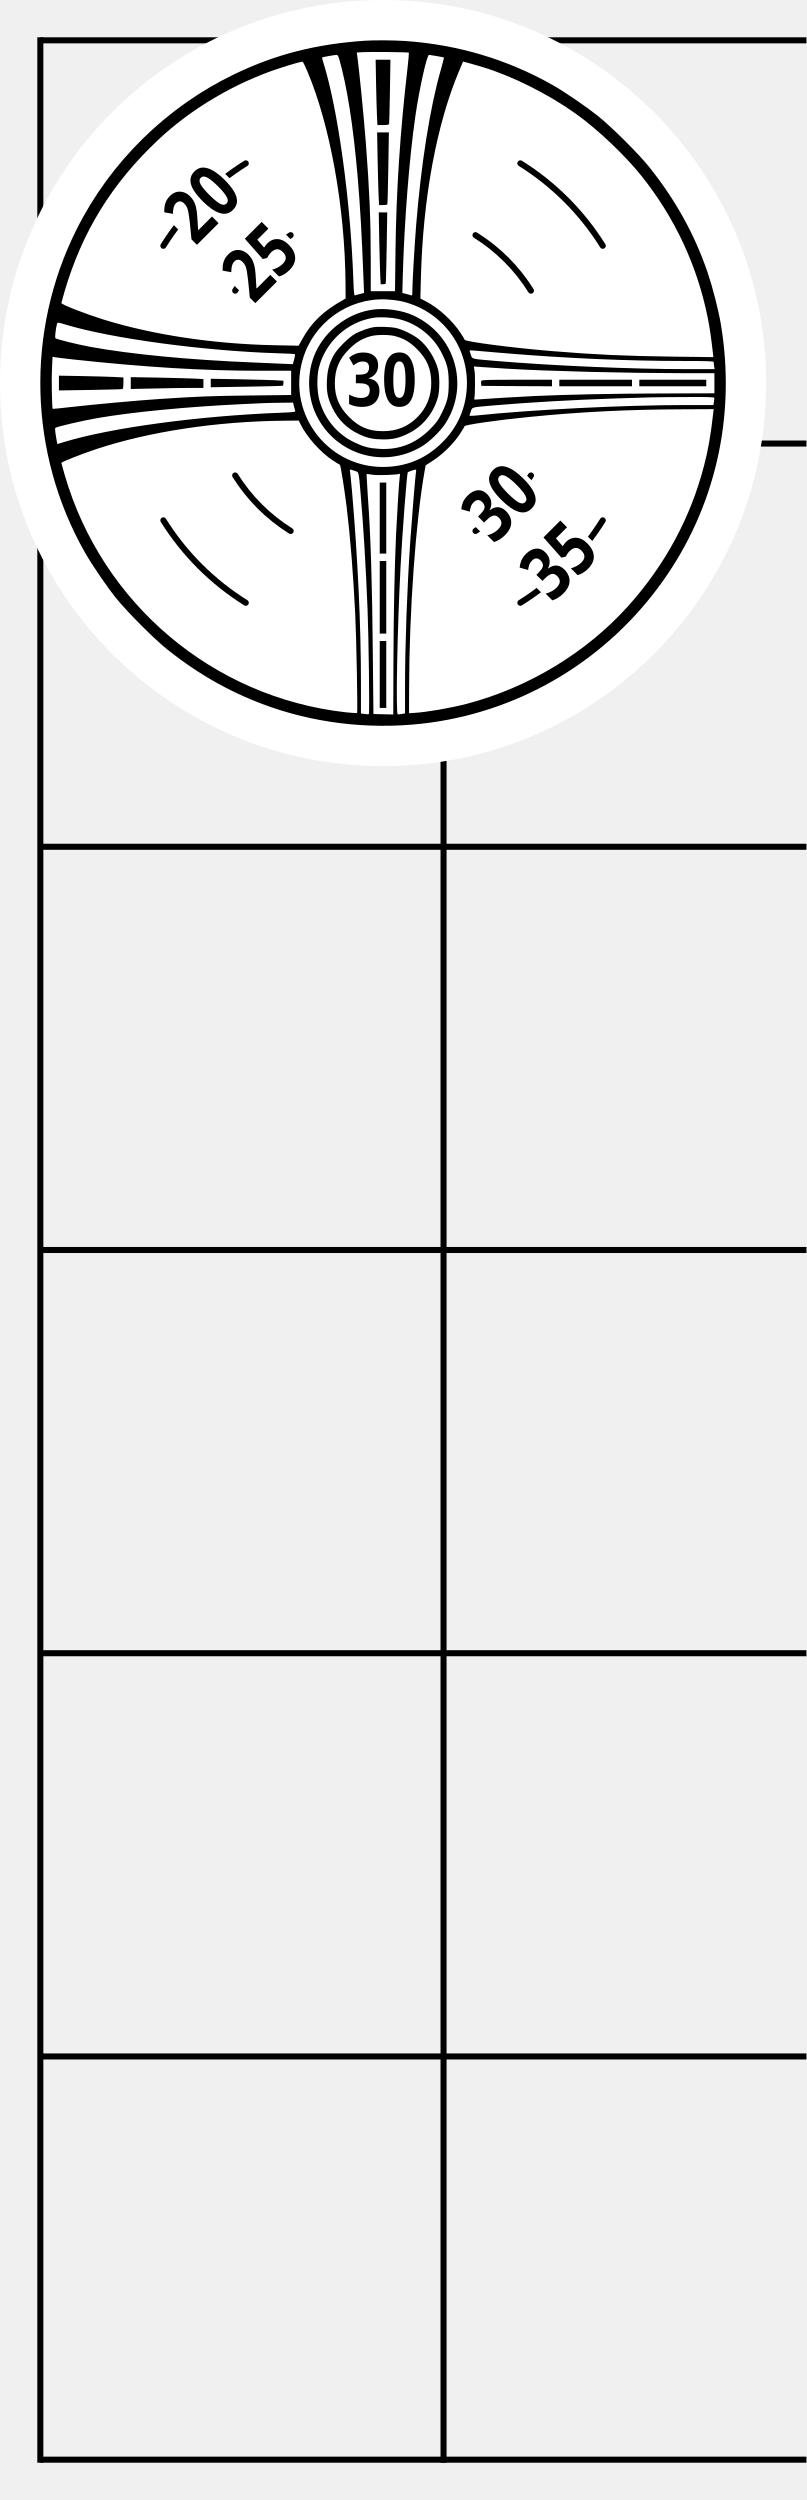
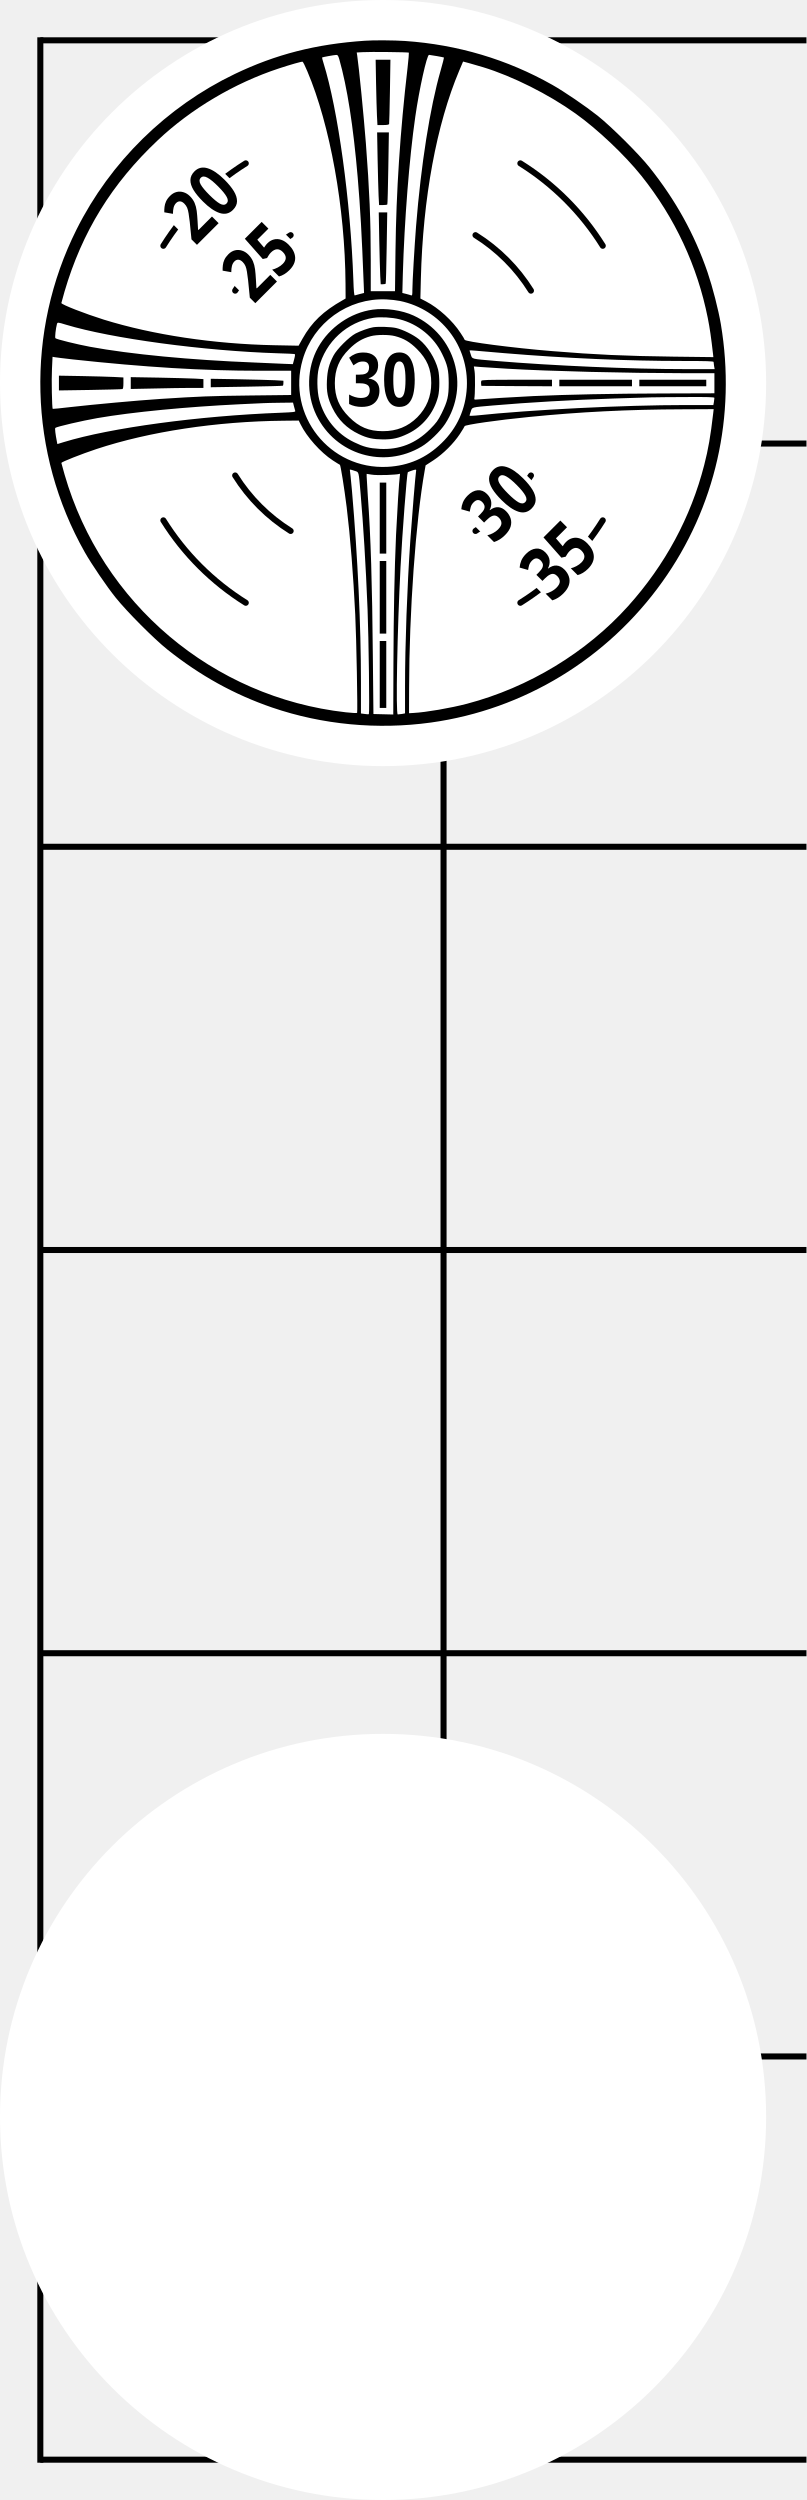
<svg xmlns="http://www.w3.org/2000/svg" xmlns:xlink="http://www.w3.org/1999/xlink" width="200mm" height="620mm" viewBox="0 0 200 620" version="1.1" id="svg8">
  <defs id="defs2" />
  <g id="layer1" transform="translate(0,323)">
    <path style="fill:none;stroke:#000000;stroke-width:1.5;stroke-linecap:butt;stroke-linejoin:miter;stroke-miterlimit:4;stroke-dasharray:none;stroke-opacity:1" d="M 10,287 H 200" id="path41" />
    <use x="0" y="0" xlink:href="#path41" id="use848" transform="translate(0,-100)" width="100%" height="100%" />
    <use x="0" y="0" xlink:href="#path41" id="use852" transform="translate(0,-200)" width="100%" height="100%" />
    <use x="0" y="0" xlink:href="#path41" id="use854" transform="translate(0,-300)" width="100%" height="100%" />
    <use x="0" y="0" xlink:href="#path41" id="use856" transform="translate(0,-400)" width="100%" height="100%" />
    <use x="0" y="0" xlink:href="#path41" id="use858" transform="translate(0,-500)" width="100%" height="100%" />
    <use x="0" y="0" xlink:href="#path41" id="use860" transform="translate(0,-600)" width="100%" height="100%" />
    <path style="fill:none;stroke:#000000;stroke-width:1.5;stroke-linecap:butt;stroke-linejoin:miter;stroke-miterlimit:4;stroke-dasharray:none;stroke-opacity:1" d="m 10,-313.75 v 601.5" id="path862" />
    <use x="0" y="0" xlink:href="#path862" id="use864" transform="translate(100)" width="100%" height="100%" />
    <circle style="opacity:1;fill:#ffffff;fill-opacity:1;fill-rule:nonzero;stroke:none;stroke-width:2;stroke-linecap:round;stroke-linejoin:round;stroke-miterlimit:4;stroke-dasharray:none;stroke-dashoffset:0;stroke-opacity:1;paint-order:markers stroke fill" id="path17" cx="95" cy="-228" r="95" />
    <path id="path354" style="fill:#000000;stroke:none;stroke-width:0.035" d="m 94.175,-155.74 v 8.3 h 0.81 0.81 v -8.3 -8.3 h -0.81 -0.81 z m 0,-19.131 v 9.009 h 0.81 0.81 v -9.009 -9.009 h -0.81 -0.81 z m 0,-19.637 v 8.806 h 0.81 0.81 v -8.806 -8.806 h -0.81 -0.81 z m 64.378,-33.505 v 0.81 h 8.3 8.3 v -0.81 -0.81 h -8.3 -8.3 z m -19.84,0 v 0.81 h 9.009 9.009 v -0.81 -0.81 h -9.009 -9.009 z m -19.354,-0.526 c -0.061,0.162 -0.081,0.506 -0.041,0.769 l 0.061,0.466 8.766,0.061 8.746,0.04 v -0.81 -0.81 h -8.705 c -7.369,0 -8.725,0.041 -8.827,0.283 z m -67.091,0.526 v 1.053 l 8.867,-0.142 c 4.859,-0.081 8.908,-0.182 9.009,-0.243 0.081,-0.041 0.142,-0.344 0.142,-0.668 v -0.567 l -2.065,-0.121 c -1.154,-0.061 -5.203,-0.162 -9.009,-0.243 l -6.944,-0.121 z m -19.84,0.02 v 1.458 l 5.932,-0.121 c 3.239,-0.081 7.308,-0.142 9.009,-0.142 h 3.077 v -1.093 -1.093 l -2.065,-0.121 c -1.154,-0.061 -5.203,-0.162 -9.009,-0.243 l -6.944,-0.121 z m -17.815,-0.02 v 1.842 l 7.754,-0.121 c 4.251,-0.081 7.855,-0.162 7.997,-0.223 0.162,-0.041 0.243,-0.526 0.243,-1.478 v -1.397 l -2.267,-0.121 c -1.255,-0.061 -4.859,-0.162 -7.997,-0.223 l -5.729,-0.101 z m 77.942,-13.827 c -1.053,0.162 -3.178,0.931 -4.353,1.539 -1.62,0.85 -4.656,3.887 -5.507,5.507 -1.113,2.146 -1.498,3.624 -1.62,6.175 -0.121,2.814 0.202,4.413 1.356,6.782 1.458,2.976 3.583,5.081 6.579,6.499 2.065,0.992 3.543,1.296 5.972,1.316 2.49,0 3.907,-0.324 6.175,-1.417 3.685,-1.761 6.418,-5.122 7.49,-9.232 0.405,-1.599 0.405,-5.081 0,-6.681 -0.729,-2.794 -2.632,-5.81 -4.717,-7.49 -1.437,-1.154 -3.988,-2.409 -5.709,-2.814 -1.215,-0.283 -4.413,-0.385 -5.668,-0.182 z m 5.365,2.186 c 2.207,0.567 3.725,1.458 5.486,3.219 2.51,2.51 3.543,4.94 3.543,8.422 0,3.34 -1.154,6.175 -3.462,8.503 -2.348,2.328 -5.081,3.442 -8.523,3.442 -3.502,0 -5.871,-0.992 -8.402,-3.523 -2.47,-2.47 -3.523,-4.98 -3.523,-8.381 0,-3.421 1.073,-5.992 3.543,-8.442 1.721,-1.721 3.28,-2.652 5.385,-3.219 1.458,-0.385 4.454,-0.405 5.952,-0.02 z m -5.446,-6.559 c -5.547,0.749 -10.79,4.373 -13.584,9.373 -2.814,5.041 -2.976,11.56 -0.425,16.823 4.778,9.798 16.702,13.361 26.075,7.774 1.883,-1.113 4.596,-3.725 5.851,-5.628 6.195,-9.454 2.531,-22.087 -7.814,-26.865 -2.834,-1.316 -6.944,-1.923 -10.102,-1.478 z m 6.66,2.409 c 4.535,1.154 8.503,4.393 10.527,8.604 1.336,2.733 1.599,3.988 1.62,7.187 0,3.3 -0.283,4.494 -1.741,7.49 -0.911,1.822 -1.296,2.348 -2.895,3.968 -3.543,3.543 -7.592,5.142 -12.471,4.879 -2.612,-0.142 -4.008,-0.506 -6.377,-1.66 -4.251,-2.045 -7.389,-5.891 -8.624,-10.527 -0.567,-2.146 -0.628,-5.851 -0.101,-7.895 1.66,-6.499 7.025,-11.418 13.584,-12.43 1.68,-0.263 4.616,-0.101 6.478,0.385 z m -5.081,-19.698 c 0.081,3.765 0.182,7.774 0.243,8.908 l 0.121,2.085 h 0.567 c 0.324,0 0.628,-0.061 0.668,-0.162 0.061,-0.081 0.162,-4.089 0.243,-8.908 l 0.142,-8.746 h -1.053 -1.053 z m -0.405,-19.941 c 0.081,3.705 0.182,7.774 0.243,9.009 l 0.121,2.288 h 0.972 c 0.547,0 1.032,-0.061 1.073,-0.162 0.061,-0.081 0.162,-4.13 0.243,-9.009 l 0.142,-8.847 h -1.458 -1.458 z m -0.385,-18.929 c 0.061,3.219 0.162,6.863 0.223,8.098 l 0.121,2.288 h 1.397 c 0.951,0 1.437,-0.081 1.498,-0.263 0.041,-0.121 0.121,-3.765 0.202,-8.098 l 0.121,-7.835 h -1.842 -1.822 z m -2.733,-10.527 c -12.228,0.83 -22.148,3.381 -32.29,8.24 -16.924,8.118 -30.893,21.844 -39.254,38.566 -12.673,25.306 -11.904,55.45 2.065,80.088 1.64,2.895 5.405,8.442 7.652,11.236 2.774,3.462 9.535,10.244 12.835,12.876 8.138,6.478 16.52,11.114 25.933,14.353 12.471,4.272 26.176,5.567 39.436,3.725 23.038,-3.219 43.728,-15.811 57.353,-34.902 13.179,-18.443 18.321,-41.096 14.515,-63.872 -0.607,-3.583 -2.045,-9.191 -3.32,-12.936 -3.239,-9.414 -7.875,-17.795 -14.353,-25.933 -2.632,-3.32 -9.434,-10.082 -12.876,-12.835 -2.814,-2.247 -8.381,-6.053 -11.236,-7.652 -11.195,-6.337 -23.524,-10.001 -36.541,-10.892 -2.713,-0.182 -7.774,-0.223 -9.92,-0.061 z m 10.871,2.956 c 0.041,0.061 -0.101,1.721 -0.324,3.725 -1.842,15.791 -2.814,30.65 -2.996,45.409 l -0.121,10.021 h -2.996 -3.016 v -7.693 c 0,-9.819 -0.324,-17.41 -1.215,-29.051 -0.526,-6.802 -1.741,-19.03 -2.146,-21.702 l -0.121,-0.749 1.498,-0.081 c 1.863,-0.121 11.296,0 11.438,0.121 z m -17.269,1.599 c 1.964,6.903 3.482,16.52 4.575,29.314 0.668,7.976 0.992,13.665 1.498,26.642 l 0.081,2.045 -1.053,0.263 c -0.567,0.142 -1.134,0.304 -1.255,0.344 -0.142,0.061 -0.263,-1.134 -0.344,-3.786 -0.688,-19.577 -3.806,-42.331 -7.41,-53.851 -0.223,-0.709 -0.385,-1.336 -0.344,-1.377 0.101,-0.081 2.935,-0.607 3.502,-0.628 0.364,-0.02 0.486,0.162 0.749,1.032 z m 24.192,-0.749 c 0.931,0.162 1.741,0.324 1.782,0.364 0.041,0.041 -0.344,1.478 -0.83,3.219 -2.632,9.151 -4.859,23.261 -6.094,38.627 -0.385,5 -0.911,13.807 -0.911,15.771 0,1.275 -0.041,1.458 -0.324,1.356 -0.182,-0.081 -0.749,-0.223 -1.255,-0.364 l -0.911,-0.223 0.121,-4.676 c 0.385,-13.179 1.599,-28.747 3.097,-39.092 0.972,-6.762 2.854,-15.285 3.401,-15.285 0.121,0 0.992,0.142 1.923,0.304 z m -32.108,3.765 c 5.648,13.321 9.353,33.869 9.474,52.717 l 0.02,3.644 -0.668,0.385 c -4.879,2.753 -7.713,5.466 -10.021,9.576 l -0.972,1.741 -6.094,-0.121 c -14.981,-0.304 -30.023,-2.571 -42.19,-6.337 -4.656,-1.458 -10.547,-3.745 -10.547,-4.13 0,-0.081 0.364,-1.356 0.79,-2.854 4.332,-14.779 11.742,-26.784 23.099,-37.493 8.26,-7.814 19.07,-14.212 30.083,-17.835 2.895,-0.952 5.588,-1.721 5.851,-1.66 0.121,0.041 0.648,1.093 1.174,2.369 z m 43.566,-1.012 c 7.308,2.227 16.277,6.721 22.978,11.519 5.405,3.846 12.167,10.264 16.277,15.386 8.341,10.426 13.928,22.411 16.499,35.327 0.506,2.551 0.83,4.838 1.316,9.09 l 0.061,0.587 -9.839,-0.121 c -12.268,-0.162 -19.354,-0.486 -30.185,-1.377 -9.738,-0.79 -21.662,-2.348 -21.662,-2.814 0,-0.081 -0.445,-0.85 -1.012,-1.68 -1.964,-3.037 -5.486,-6.235 -8.584,-7.835 l -1.377,-0.709 0.121,-4.919 c 0.506,-20.022 3.887,-38.262 9.515,-51.603 l 0.952,-2.247 1.458,0.385 c 0.81,0.223 2.369,0.668 3.482,1.012 z m -20.569,57.98 c 10.122,2.126 17.086,11.155 16.56,21.439 -0.283,5.385 -2.389,10.062 -6.256,13.807 -3.765,3.685 -8.199,5.628 -13.442,5.891 -14.293,0.749 -25.022,-12.795 -21.014,-26.581 2.632,-9.151 11.296,-15.386 20.771,-14.941 1.073,0.041 2.591,0.223 3.381,0.385 z m -82.902,5.871 c 11.276,3.421 34.173,6.519 52.656,7.106 2.126,0.061 3.948,0.142 4.089,0.182 0.162,0.061 0.142,0.405 -0.101,1.296 l -0.324,1.215 -2.146,-0.081 c -1.174,-0.061 -4.494,-0.202 -7.389,-0.324 -15.851,-0.628 -30.711,-2.045 -40.793,-3.907 -3.239,-0.607 -8.28,-1.842 -8.563,-2.126 -0.162,-0.162 0.081,-2.409 0.385,-3.523 0.142,-0.445 0.223,-0.445 2.186,0.162 z m 108.936,7.086 c 15.123,1.255 30.266,1.923 43.89,1.923 6.134,0 7.835,0.061 7.835,0.243 0,0.142 0.061,0.607 0.121,1.012 l 0.142,0.769 h -7.065 c -13.645,0 -33.12,-0.85 -47.15,-2.024 -6.316,-0.547 -5.871,-0.425 -6.256,-1.559 -0.182,-0.526 -0.324,-0.992 -0.324,-1.032 0,-0.061 0.668,-0.041 1.478,0.041 0.79,0.081 4.11,0.364 7.329,0.628 z m -107.398,1.518 c 18.159,1.964 32.452,2.834 46.563,2.834 h 7.794 v 3.016 2.996 l -10.224,0.121 c -9.94,0.121 -12.45,0.223 -22.168,0.85 -5.83,0.385 -16.661,1.377 -22.35,2.024 -2.389,0.283 -4.373,0.486 -4.393,0.445 -0.182,-0.182 -0.324,-7.369 -0.182,-9.92 l 0.142,-2.996 0.547,0.101 c 0.283,0.061 2.207,0.283 4.272,0.526 z m 108.005,2.328 c 10.527,0.628 29.314,1.093 44.295,1.113 h 7.025 v 2.49 2.49 l -12.795,0.041 c -12.693,0.041 -23.443,0.263 -32.047,0.648 -3.907,0.182 -13.24,0.749 -14.374,0.871 -0.263,0.02 -0.385,-0.061 -0.324,-0.263 0.182,-0.81 0.243,-5.709 0.061,-6.762 l -0.182,-1.194 1.741,0.142 c 0.952,0.061 3.927,0.263 6.6,0.425 z m 51.32,7.227 c 0,0.142 -0.061,0.607 -0.121,1.012 l -0.142,0.769 h -6.903 c -15.224,0 -38.303,1.154 -52.089,2.612 -0.81,0.081 -1.478,0.081 -1.478,0.02 0,-0.081 0.142,-0.547 0.324,-1.053 0.364,-1.093 0,-0.992 5.547,-1.478 8.665,-0.749 19.556,-1.377 29.861,-1.721 8.928,-0.304 9.576,-0.324 17.775,-0.364 5.668,-0.041 7.227,0.02 7.227,0.202 z m -104.28,2.065 c 0.121,0.486 0.263,1.012 0.324,1.174 0.101,0.263 -0.425,0.324 -3.482,0.445 -20.427,0.769 -42.352,3.745 -53.932,7.288 l -1.579,0.486 -0.101,-0.526 c -0.385,-1.943 -0.547,-3.34 -0.405,-3.482 0.304,-0.304 6.701,-1.782 10.406,-2.429 8.827,-1.518 22.046,-2.794 35.428,-3.442 2.51,-0.121 5.061,-0.243 5.668,-0.263 0.607,-0.041 2.531,-0.081 4.272,-0.101 l 3.178,-0.041 z m 103.976,1.782 c -0.648,5.628 -1.215,8.887 -2.227,12.815 -3.32,12.957 -9.677,24.739 -18.848,34.962 -10.345,11.519 -24.678,20.204 -39.963,24.233 -4.11,1.073 -10.163,2.126 -13.321,2.288 l -1.073,0.061 0.02,-6.276 c 0.02,-18.787 1.66,-41.582 3.867,-53.911 l 0.223,-1.275 1.964,-1.275 c 2.45,-1.62 4.96,-4.13 6.519,-6.478 0.648,-0.992 1.194,-1.883 1.194,-1.964 0,-0.344 8.3,-1.539 15.993,-2.288 12.531,-1.255 24.597,-1.862 38.121,-1.903 l 7.652,-0.04 z m -102.336,2.693 c 1.518,3.118 4.96,6.984 7.997,8.968 0.891,0.567 1.68,1.073 1.761,1.093 0.182,0.081 1.073,5.648 1.68,10.487 0.911,7.47 1.64,16.783 2.126,26.622 0.304,6.215 0.628,24.253 0.466,24.415 -0.101,0.081 -1.336,0.02 -2.794,-0.142 -32.999,-3.705 -60.531,-26.986 -69.763,-58.993 -0.425,-1.498 -0.79,-2.794 -0.79,-2.854 0,-0.243 5.041,-2.227 8.705,-3.442 13.098,-4.332 29.78,-6.863 46.401,-7.025 l 3.765,-0.041 z m 13.422,11.56 c 1.093,0.364 0.972,-0.041 1.458,5.446 0.688,7.997 1.296,17.775 1.741,28.849 0.283,7.207 0.526,25.933 0.324,26.055 -0.081,0.041 -0.547,0.02 -1.053,-0.061 l -0.911,-0.121 v -7.733 c 0,-14.171 -0.79,-30.812 -2.227,-47.494 -0.243,-2.612 -0.466,-4.879 -0.506,-5.021 -0.121,-0.324 0.041,-0.304 1.174,0.081 z m 15.224,0.121 c -0.121,0.587 -1.012,11.216 -1.417,17.066 -0.79,11.56 -1.316,25.954 -1.316,36.258 v 6.701 l -0.749,0.142 c -0.425,0.061 -0.891,0.121 -1.053,0.121 -0.526,0 -0.121,-20.953 0.688,-36.541 0.445,-8.604 1.579,-23.302 1.802,-23.524 0.101,-0.101 1.64,-0.648 1.903,-0.648 0.162,-0.02 0.223,0.142 0.142,0.425 z m -7.288,0.911 c 1.458,-0.061 2.794,-0.162 2.996,-0.243 0.324,-0.142 0.364,-0.081 0.263,0.526 -0.162,0.931 -0.668,8.948 -0.931,14.556 -0.385,8.725 -0.607,19.415 -0.648,31.946 l -0.041,12.612 -2.47,-0.061 -2.45,-0.061 -0.142,-13.969 c -0.162,-18.342 -0.526,-30.205 -1.255,-40.165 -0.142,-2.267 -0.283,-4.413 -0.283,-4.778 v -0.648 l 1.174,0.182 c 0.628,0.121 2.348,0.162 3.786,0.101 z" />
    <path style="opacity:1;fill:none;fill-opacity:1;fill-rule:nonzero;stroke:#000000;stroke-width:1.5;stroke-linecap:round;stroke-linejoin:round;stroke-miterlimit:4;stroke-dasharray:none;stroke-dashoffset:0;stroke-opacity:1;paint-order:markers stroke fill" id="path972" d="m 117.919,-264.678 a 43.25,43.25 0 0 1 13.759,13.759" />
    <path id="circle974" style="opacity:1;fill:none;fill-opacity:1;fill-rule:nonzero;stroke:#000000;stroke-width:1.5;stroke-linecap:round;stroke-linejoin:round;stroke-miterlimit:4;stroke-dasharray:none;stroke-dashoffset:0;stroke-opacity:1;paint-order:markers stroke fill" d="m 129.047,-282.487 a 64.25,64.25 0 0 1 20.44,20.44" />
    <path d="m 58.322,-250.919 a 43.25,43.25 0 0 1 13.759,-13.759" id="path1019" style="opacity:1;fill:none;fill-opacity:1;fill-rule:nonzero;stroke:#000000;stroke-width:1.5;stroke-linecap:round;stroke-linejoin:round;stroke-miterlimit:4;stroke-dasharray:none;stroke-dashoffset:0;stroke-opacity:1;paint-order:markers stroke fill" />
    <path d="m 40.513,-262.047 a 64.25,64.25 0 0 1 20.44,-20.44" style="opacity:1;fill:none;fill-opacity:1;fill-rule:nonzero;stroke:#000000;stroke-width:1.5;stroke-linecap:round;stroke-linejoin:round;stroke-miterlimit:4;stroke-dasharray:none;stroke-dashoffset:0;stroke-opacity:1;paint-order:markers stroke fill" id="path1021" />
    <path style="opacity:1;fill:none;fill-opacity:1;fill-rule:nonzero;stroke:#000000;stroke-width:1.5;stroke-linecap:round;stroke-linejoin:round;stroke-miterlimit:4;stroke-dasharray:none;stroke-dashoffset:0;stroke-opacity:1;paint-order:markers stroke fill" id="path1023" d="M 72.081,-191.322 A 43.25,43.25 0 0 1 58.322,-205.081" />
    <path id="path1025" style="opacity:1;fill:none;fill-opacity:1;fill-rule:nonzero;stroke:#000000;stroke-width:1.5;stroke-linecap:round;stroke-linejoin:round;stroke-miterlimit:4;stroke-dasharray:none;stroke-dashoffset:0;stroke-opacity:1;paint-order:markers stroke fill" d="M 60.953,-173.513 A 64.25,64.25 0 0 1 40.513,-193.953" />
    <path d="m 131.678,-205.081 a 43.25,43.25 0 0 1 -13.759,13.759" id="path1027" style="opacity:1;fill:none;fill-opacity:1;fill-rule:nonzero;stroke:#000000;stroke-width:1.5;stroke-linecap:round;stroke-linejoin:round;stroke-miterlimit:4;stroke-dasharray:none;stroke-dashoffset:0;stroke-opacity:1;paint-order:markers stroke fill" />
    <path d="m 149.487,-193.953 a 64.25,64.25 0 0 1 -20.44,20.44" style="opacity:1;fill:none;fill-opacity:1;fill-rule:nonzero;stroke:#000000;stroke-width:1.5;stroke-linecap:round;stroke-linejoin:round;stroke-miterlimit:4;stroke-dasharray:none;stroke-dashoffset:0;stroke-opacity:1;paint-order:markers stroke fill" id="path1029" />
    <text xml:space="preserve" style="font-style:normal;font-variant:normal;font-weight:bold;font-stretch:normal;font-size:16.729px;line-height:1000;font-family:'Tlwg Typewriter';-inkscape-font-specification:'Tlwg Typewriter Bold';letter-spacing:0px;word-spacing:0px;fill:#000000;fill-opacity:1;stroke:none;stroke-width:0.265" x="94.464" y="-202.347" id="text1083" transform="scale(0.9103436,1.098486)">
      <tspan id="tspan1081" x="94.464" y="-202.347" style="font-style:normal;font-variant:normal;font-weight:bold;font-stretch:normal;font-family:'Tlwg Typewriter';-inkscape-font-specification:'Tlwg Typewriter Bold';letter-spacing:0px;stroke-width:0.265">30</tspan>
    </text>
    <g id="g1148" transform="rotate(-45,108.8187,-123.4152)">
      <rect y="-171" x="164" height="12" width="18" id="rect1139" style="opacity:1;fill:#ffffff;fill-opacity:1;fill-rule:nonzero;stroke:none;stroke-width:1.5;stroke-linecap:round;stroke-linejoin:round;stroke-miterlimit:4;stroke-dasharray:none;stroke-dashoffset:0;stroke-opacity:1;paint-order:markers stroke fill" />
      <text xml:space="preserve" style="font-style:normal;font-variant:normal;font-weight:bold;font-stretch:normal;font-size:16.729px;line-height:1000;font-family:'Tlwg Typewriter';-inkscape-font-specification:'Tlwg Typewriter Bold';letter-spacing:0px;word-spacing:0px;fill:#000000;fill-opacity:1;stroke:none;stroke-width:0.265" x="180.146" y="-144.996" id="text1143" transform="scale(0.9103436,1.098486)">
        <tspan id="tspan1141" x="180.146" y="-144.996" style="font-style:normal;font-variant:normal;font-weight:bold;font-stretch:normal;font-family:'Tlwg Typewriter';-inkscape-font-specification:'Tlwg Typewriter Bold';letter-spacing:0px;stroke-width:0.265">30</tspan>
      </text>
    </g>
    <g transform="rotate(-45,133.5182,-133.6461)" id="g1156">
      <rect style="opacity:1;fill:#ffffff;fill-opacity:1;fill-rule:nonzero;stroke:none;stroke-width:1.5;stroke-linecap:round;stroke-linejoin:round;stroke-miterlimit:4;stroke-dasharray:none;stroke-dashoffset:0;stroke-opacity:1;paint-order:markers stroke fill" id="rect1150" width="18" height="12" x="164" y="-171" />
      <text transform="scale(0.9103436,1.098486)" id="text1154" y="-144.996" x="180.146" style="font-style:normal;font-variant:normal;font-weight:bold;font-stretch:normal;font-size:16.729px;line-height:1000;font-family:'Tlwg Typewriter';-inkscape-font-specification:'Tlwg Typewriter Bold';letter-spacing:0px;word-spacing:0px;fill:#000000;fill-opacity:1;stroke:none;stroke-width:0.265" xml:space="preserve">
        <tspan style="font-style:normal;font-variant:normal;font-weight:bold;font-stretch:normal;font-family:'Tlwg Typewriter';-inkscape-font-specification:'Tlwg Typewriter Bold';letter-spacing:0px;stroke-width:0.265" y="-144.996" x="180.146" id="tspan1152">35</tspan>
      </text>
    </g>
    <g id="g1164" transform="rotate(-45,7.085857,-81.27611)">
      <rect y="-171" x="164" height="12" width="18" id="rect1158" style="opacity:1;fill:#ffffff;fill-opacity:1;fill-rule:nonzero;stroke:none;stroke-width:1.5;stroke-linecap:round;stroke-linejoin:round;stroke-miterlimit:4;stroke-dasharray:none;stroke-dashoffset:0;stroke-opacity:1;paint-order:markers stroke fill" />
      <text xml:space="preserve" style="font-style:normal;font-variant:normal;font-weight:bold;font-stretch:normal;font-size:16.729px;line-height:1000;font-family:'Tlwg Typewriter';-inkscape-font-specification:'Tlwg Typewriter Bold';letter-spacing:0px;word-spacing:0px;fill:#000000;fill-opacity:1;stroke:none;stroke-width:0.265" x="180.146" y="-144.996" id="text1162" transform="scale(0.9103436,1.098486)">
        <tspan id="tspan1160" x="180.146" y="-144.996" style="font-style:normal;font-variant:normal;font-weight:bold;font-stretch:normal;font-family:'Tlwg Typewriter';-inkscape-font-specification:'Tlwg Typewriter Bold';letter-spacing:0px;stroke-width:0.265">25</tspan>
      </text>
    </g>
    <g transform="rotate(-45,-17.61367,-71.04522)" id="g1180">
      <rect style="opacity:1;fill:#ffffff;fill-opacity:1;fill-rule:nonzero;stroke:none;stroke-width:1.5;stroke-linecap:round;stroke-linejoin:round;stroke-miterlimit:4;stroke-dasharray:none;stroke-dashoffset:0;stroke-opacity:1;paint-order:markers stroke fill" id="rect1174" width="18" height="12" x="164" y="-171" />
      <text transform="scale(0.9103436,1.098486)" id="text1178" y="-144.996" x="180.146" style="font-style:normal;font-variant:normal;font-weight:bold;font-stretch:normal;font-size:16.729px;line-height:1000;font-family:'Tlwg Typewriter';-inkscape-font-specification:'Tlwg Typewriter Bold';letter-spacing:0px;word-spacing:0px;fill:#000000;fill-opacity:1;stroke:none;stroke-width:0.265" xml:space="preserve">
        <tspan style="font-style:normal;font-variant:normal;font-weight:bold;font-stretch:normal;font-family:'Tlwg Typewriter';-inkscape-font-specification:'Tlwg Typewriter Bold';letter-spacing:0px;stroke-width:0.265" y="-144.996" x="180.146" id="tspan1176">20</tspan>
      </text>
    </g>
+     <use x="0" y="0" xlink:href="#path17" id="use850" transform="translate(0,430)" width="100%" height="100%" />
  </g>
</svg>
